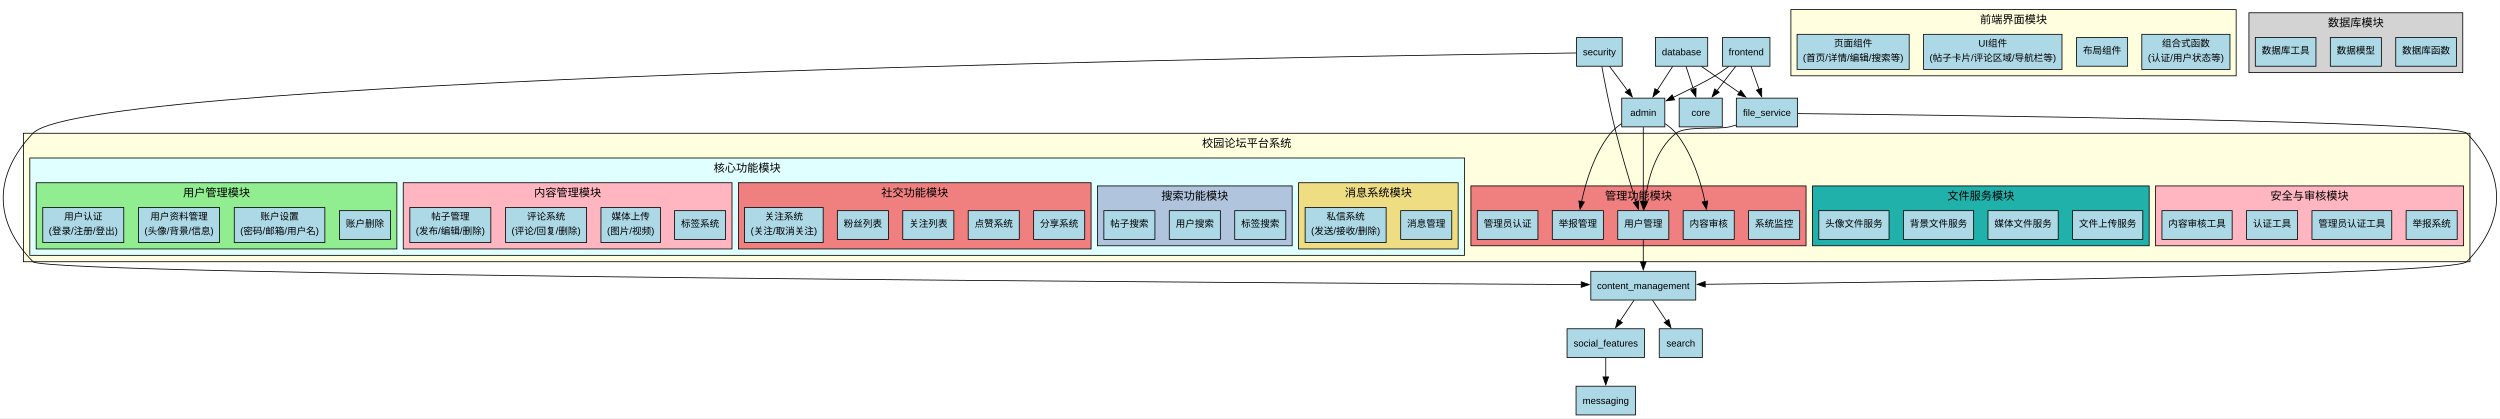
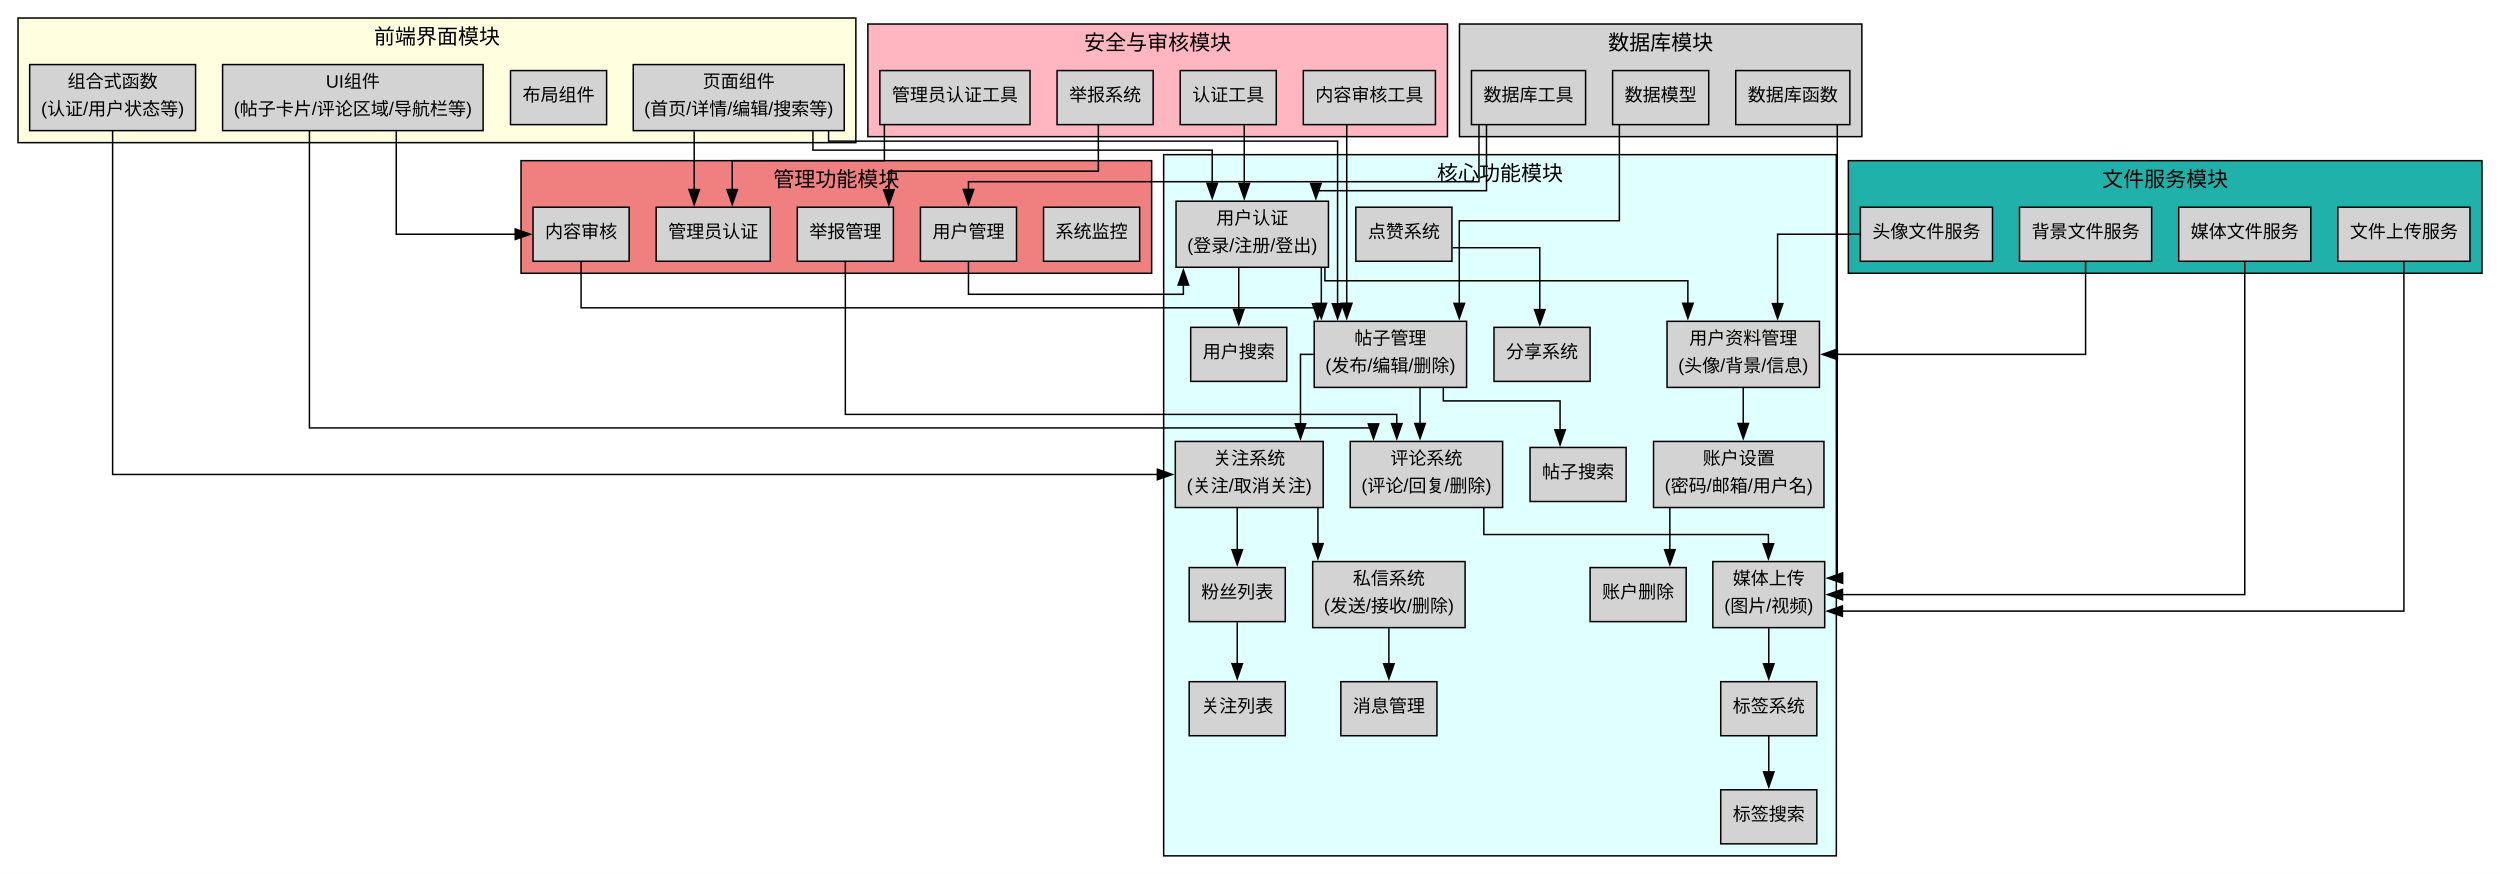
- <svg xmlns="http://www.w3.org/2000/svg" width="3133pt" height="524pt" viewBox="0.00 0.00 3133.00 524.00">
-   <g id="graph0" class="graph" transform="scale(1 1) rotate(0) translate(4 520)">
-     <polygon fill="white" stroke="none" points="-4,4 -4,-520 3128.75,-520 3128.75,4 -4,4" />
+ <svg xmlns="http://www.w3.org/2000/svg" width="1665pt" height="582pt" viewBox="0.00 0.00 1665.00 582.00">
+   <g id="graph0" class="graph" transform="scale(1 1) rotate(0) translate(4 578)">
+     <polygon fill="white" stroke="none" points="-4,4 -4,-578 1661,-578 1661,4 -4,4" />
    <g id="clust1" class="cluster">
-       <polygon fill="lightyellow" stroke="black" points="25.35,-192 25.35,-353 3091.35,-353 3091.35,-192 25.35,-192" />
-       <text xml:space="preserve" text-anchor="middle" x="1558.35" y="-335.7" font-family="Times,serif" font-size="14.00">校园论坛平台系统</text>
-     </g>
-     <g id="clust2" class="cluster">
-       <polygon fill="lightcyan" stroke="black" points="33.35,-200 33.35,-322 1831.35,-322 1831.35,-200 33.35,-200" />
-       <text xml:space="preserve" text-anchor="middle" x="932.35" y="-304.7" font-family="Times,serif" font-size="14.00">核心功能模块</text>
+       <polygon fill="lightyellow" stroke="black" points="8,-483 8,-566 566,-566 566,-483 8,-483" />
+       <text xml:space="preserve" text-anchor="middle" x="287" y="-548.7" font-family="Times,serif" font-size="14.00">前端界面模块</text>
    </g>
    <g id="clust3" class="cluster">
-       <polygon fill="lightgreen" stroke="black" points="41.35,-208 41.35,-291 493.35,-291 493.35,-208 41.35,-208" />
-       <text xml:space="preserve" text-anchor="middle" x="267.35" y="-273.7" font-family="Times,serif" font-size="14.00">用户管理模块</text>
+       <polygon fill="lightcyan" stroke="black" points="771,-8 771,-475 1219,-475 1219,-8 771,-8" />
+       <text xml:space="preserve" text-anchor="middle" x="995" y="-457.7" font-family="Times,serif" font-size="14.00">核心功能模块</text>
    </g>
    <g id="clust4" class="cluster">
-       <polygon fill="lightpink" stroke="black" points="501.35,-208 501.35,-291 913.35,-291 913.35,-208 501.35,-208" />
-       <text xml:space="preserve" text-anchor="middle" x="707.35" y="-273.7" font-family="Times,serif" font-size="14.00">内容管理模块</text>
+       <polygon fill="lightcoral" stroke="black" points="343,-396 343,-471 763,-471 763,-396 343,-396" />
+       <text xml:space="preserve" text-anchor="middle" x="553" y="-453.7" font-family="Times,serif" font-size="14.00">管理功能模块</text>
    </g>
    <g id="clust5" class="cluster">
-       <polygon fill="lightcoral" stroke="black" points="921.35,-208 921.35,-291 1363.35,-291 1363.35,-208 921.35,-208" />
-       <text xml:space="preserve" text-anchor="middle" x="1142.35" y="-273.7" font-family="Times,serif" font-size="14.00">社交功能模块</text>
+       <polygon fill="lightseagreen" stroke="black" points="1227,-396 1227,-471 1649,-471 1649,-396 1227,-396" />
+       <text xml:space="preserve" text-anchor="middle" x="1438" y="-453.7" font-family="Times,serif" font-size="14.00">文件服务模块</text>
    </g>
    <g id="clust6" class="cluster">
-       <polygon fill="lightsteelblue" stroke="black" points="1371.35,-212 1371.35,-287 1615.35,-287 1615.35,-212 1371.35,-212" />
-       <text xml:space="preserve" text-anchor="middle" x="1493.35" y="-269.7" font-family="Times,serif" font-size="14.00">搜索功能模块</text>
+       <polygon fill="lightpink" stroke="black" points="574,-487 574,-562 960,-562 960,-487 574,-487" />
+       <text xml:space="preserve" text-anchor="middle" x="767" y="-544.7" font-family="Times,serif" font-size="14.00">安全与审核模块</text>
    </g>
    <g id="clust7" class="cluster">
-       <polygon fill="#eedd82" stroke="black" points="1623.35,-208 1623.35,-291 1823.35,-291 1823.35,-208 1623.35,-208" />
-       <text xml:space="preserve" text-anchor="middle" x="1723.35" y="-273.7" font-family="Times,serif" font-size="14.00">消息系统模块</text>
-     </g>
-     <g id="clust8" class="cluster">
-       <polygon fill="lightcoral" stroke="black" points="1839.35,-212 1839.35,-287 2259.35,-287 2259.35,-212 1839.35,-212" />
-       <text xml:space="preserve" text-anchor="middle" x="2049.35" y="-269.7" font-family="Times,serif" font-size="14.00">管理功能模块</text>
-     </g>
-     <g id="clust9" class="cluster">
-       <polygon fill="lightseagreen" stroke="black" points="2267.35,-212 2267.35,-287 2689.35,-287 2689.35,-212 2267.35,-212" />
-       <text xml:space="preserve" text-anchor="middle" x="2478.35" y="-269.7" font-family="Times,serif" font-size="14.00">文件服务模块</text>
-     </g>
-     <g id="clust10" class="cluster">
-       <polygon fill="lightpink" stroke="black" points="2697.35,-212 2697.35,-287 3083.35,-287 3083.35,-212 2697.35,-212" />
-       <text xml:space="preserve" text-anchor="middle" x="2890.35" y="-269.7" font-family="Times,serif" font-size="14.00">安全与审核模块</text>
-     </g>
-     <g id="clust11" class="cluster">
-       <polygon fill="lightyellow" stroke="black" points="2240.35,-425 2240.35,-508 2798.35,-508 2798.35,-425 2240.35,-425" />
-       <text xml:space="preserve" text-anchor="middle" x="2519.35" y="-490.7" font-family="Times,serif" font-size="14.00">前端界面模块</text>
-     </g>
-     <g id="clust12" class="cluster">
-       <polygon fill="lightgray" stroke="black" points="2814.35,-429 2814.35,-504 3082.35,-504 3082.35,-429 2814.35,-429" />
-       <text xml:space="preserve" text-anchor="middle" x="2948.35" y="-486.7" font-family="Times,serif" font-size="14.00">数据库模块</text>
+       <polygon fill="lightgray" stroke="black" points="968,-487 968,-562 1236,-562 1236,-487 968,-487" />
+       <text xml:space="preserve" text-anchor="middle" x="1102" y="-544.7" font-family="Times,serif" font-size="14.00">数据库模块</text>
    </g>
    <g id="node1" class="node">
-       <polygon fill="lightblue" stroke="black" points="151.1,-260 49.6,-260 49.6,-216 151.1,-216 151.1,-260" />
-       <text xml:space="preserve" text-anchor="middle" x="100.35" y="-244.6" font-family="Arial" font-size="12.00">用户认证</text>
-       <text xml:space="preserve" text-anchor="middle" x="100.35" y="-226.6" font-family="Arial" font-size="12.00">(登录/注册/登出)</text>
+       <polygon fill="lightgrey" stroke="black" points="558.25,-535 417.75,-535 417.75,-491 558.25,-491 558.25,-535" />
+       <text xml:space="preserve" text-anchor="middle" x="488" y="-519.6" font-family="Arial" font-size="12.00">页面组件</text>
+       <text xml:space="preserve" text-anchor="middle" x="488" y="-501.6" font-family="Arial" font-size="12.00">(首页/详情/编辑/搜索等)</text>
+     </g>
+     <g id="node5" class="node">
+       <polygon fill="lightgrey" stroke="black" points="880.75,-444 779.25,-444 779.25,-400 880.75,-400 880.75,-444" />
+       <text xml:space="preserve" text-anchor="middle" x="830" y="-428.6" font-family="Arial" font-size="12.00">用户认证</text>
+       <text xml:space="preserve" text-anchor="middle" x="830" y="-410.6" font-family="Arial" font-size="12.00">(登录/注册/登出)</text>
+     </g>
+     <g id="edge17" class="edge">
+       <path fill="none" stroke="black" d="M537.42,-490.64C537.42,-483.78 537.42,-478 537.42,-478 537.42,-478 803.33,-478 803.33,-478 803.33,-478 803.33,-455.97 803.33,-455.97" />
+       <polygon fill="black" stroke="black" points="806.83,-455.97 803.33,-445.97 799.83,-455.97 806.83,-455.97" />
+     </g>
+     <g id="node9" class="node">
+       <polygon fill="lightgrey" stroke="black" points="972.75,-364 871.25,-364 871.25,-320 972.75,-320 972.75,-364" />
+       <text xml:space="preserve" text-anchor="middle" x="922" y="-348.6" font-family="Arial" font-size="12.00">帖子管理</text>
+       <text xml:space="preserve" text-anchor="middle" x="922" y="-330.6" font-family="Arial" font-size="12.00">(发布/编辑/删除)</text>
+     </g>
+     <g id="edge18" class="edge">
+       <path fill="none" stroke="black" d="M547.83,-490.73C547.83,-486.83 547.83,-484 547.83,-484 547.83,-484 886.83,-484 886.83,-484 886.83,-484 886.83,-375.7 886.83,-375.7" />
+       <polygon fill="black" stroke="black" points="890.33,-375.7 886.83,-365.7 883.33,-375.7 890.33,-375.7" />
+     </g>
+     <g id="node23" class="node">
+       <polygon fill="lightgrey" stroke="black" points="509,-440 433,-440 433,-404 509,-404 509,-440" />
+       <text xml:space="preserve" text-anchor="middle" x="471" y="-419.6" font-family="Arial" font-size="12.00">管理员认证</text>
+     </g>
+     <g id="edge21" class="edge">
+       <path fill="none" stroke="black" d="M458.33,-490.51C458.33,-490.51 458.33,-451.78 458.33,-451.78" />
+       <polygon fill="black" stroke="black" points="461.83,-451.78 458.33,-441.78 454.83,-451.78 461.83,-451.78" />
    </g>
    <g id="node2" class="node">
-       <polygon fill="lightblue" stroke="black" points="271.1,-260 169.6,-260 169.6,-216 271.1,-216 271.1,-260" />
-       <text xml:space="preserve" text-anchor="middle" x="220.35" y="-244.6" font-family="Arial" font-size="12.00">用户资料管理</text>
-       <text xml:space="preserve" text-anchor="middle" x="220.35" y="-226.6" font-family="Arial" font-size="12.00">(头像/背景/信息)</text>
+       <polygon fill="lightgrey" stroke="black" points="317.75,-535 144.25,-535 144.25,-491 317.75,-491 317.75,-535" />
+       <text xml:space="preserve" text-anchor="middle" x="231" y="-519.6" font-family="Arial" font-size="12.00">UI组件</text>
+       <text xml:space="preserve" text-anchor="middle" x="231" y="-501.6" font-family="Arial" font-size="12.00">(帖子卡片/评论区域/导航栏等)</text>
+     </g>
+     <g id="node10" class="node">
+       <polygon fill="lightgrey" stroke="black" points="996.75,-284 895.25,-284 895.25,-240 996.75,-240 996.75,-284" />
+       <text xml:space="preserve" text-anchor="middle" x="946" y="-268.6" font-family="Arial" font-size="12.00">评论系统</text>
+       <text xml:space="preserve" text-anchor="middle" x="946" y="-250.6" font-family="Arial" font-size="12.00">(评论/回复/删除)</text>
+     </g>
+     <g id="edge19" class="edge">
+       <path fill="none" stroke="black" d="M202.08,-490.69C202.08,-434.76 202.08,-293 202.08,-293 202.08,-293 910.75,-293 910.75,-293 910.75,-293 910.75,-292.12 910.75,-292.12" />
+       <polygon fill="black" stroke="black" points="914.25,-295.71 910.75,-285.71 907.25,-295.71 914.25,-295.71" />
+     </g>
+     <g id="node25" class="node">
+       <polygon fill="lightgrey" stroke="black" points="415,-440 351,-440 351,-404 415,-404 415,-440" />
+       <text xml:space="preserve" text-anchor="middle" x="383" y="-419.6" font-family="Arial" font-size="12.00">内容审核</text>
+     </g>
+     <g id="edge22" class="edge">
+       <path fill="none" stroke="black" d="M259.92,-490.51C259.92,-463.56 259.92,-422 259.92,-422 259.92,-422 339.15,-422 339.15,-422" />
+       <polygon fill="black" stroke="black" points="339.15,-425.5 349.15,-422 339.15,-418.5 339.15,-425.5" />
    </g>
    <g id="node3" class="node">
-       <polygon fill="lightblue" stroke="black" points="403.1,-260 289.6,-260 289.6,-216 403.1,-216 403.1,-260" />
-       <text xml:space="preserve" text-anchor="middle" x="346.35" y="-244.6" font-family="Arial" font-size="12.00">账户设置</text>
-       <text xml:space="preserve" text-anchor="middle" x="346.35" y="-226.6" font-family="Arial" font-size="12.00">(密码/邮箱/用户名)</text>
+       <polygon fill="lightgrey" stroke="black" points="400,-531 336,-531 336,-495 400,-495 400,-531" />
+       <text xml:space="preserve" text-anchor="middle" x="368" y="-510.6" font-family="Arial" font-size="12.00">布局组件</text>
    </g>
    <g id="node4" class="node">
-       <polygon fill="lightblue" stroke="black" points="485.35,-256 421.35,-256 421.35,-220 485.35,-220 485.35,-256" />
-       <text xml:space="preserve" text-anchor="middle" x="453.35" y="-235.6" font-family="Arial" font-size="12.00">账户删除</text>
-     </g>
-     <g id="node5" class="node">
-       <polygon fill="lightblue" stroke="black" points="611.1,-260 509.6,-260 509.6,-216 611.1,-216 611.1,-260" />
-       <text xml:space="preserve" text-anchor="middle" x="560.35" y="-244.6" font-family="Arial" font-size="12.00">帖子管理</text>
-       <text xml:space="preserve" text-anchor="middle" x="560.35" y="-226.6" font-family="Arial" font-size="12.00">(发布/编辑/删除)</text>
+       <polygon fill="lightgrey" stroke="black" points="126.25,-535 15.75,-535 15.75,-491 126.25,-491 126.25,-535" />
+       <text xml:space="preserve" text-anchor="middle" x="71" y="-519.6" font-family="Arial" font-size="12.00">组合式函数</text>
+       <text xml:space="preserve" text-anchor="middle" x="71" y="-501.6" font-family="Arial" font-size="12.00">(认证/用户状态等)</text>
+     </g>
+     <g id="node13" class="node">
+       <polygon fill="lightgrey" stroke="black" points="877.25,-284 778.75,-284 778.75,-240 877.25,-240 877.25,-284" />
+       <text xml:space="preserve" text-anchor="middle" x="828" y="-268.6" font-family="Arial" font-size="12.00">关注系统</text>
+       <text xml:space="preserve" text-anchor="middle" x="828" y="-250.6" font-family="Arial" font-size="12.00">(关注/取消关注)</text>
+     </g>
+     <g id="edge20" class="edge">
+       <path fill="none" stroke="black" d="M71,-490.73C71,-429.3 71,-262 71,-262 71,-262 766.82,-262 766.82,-262" />
+       <polygon fill="black" stroke="black" points="766.82,-265.5 776.82,-262 766.82,-258.5 766.82,-265.5" />
    </g>
    <g id="node6" class="node">
-       <polygon fill="lightblue" stroke="black" points="731.1,-260 629.6,-260 629.6,-216 731.1,-216 731.1,-260" />
-       <text xml:space="preserve" text-anchor="middle" x="680.35" y="-244.6" font-family="Arial" font-size="12.00">评论系统</text>
-       <text xml:space="preserve" text-anchor="middle" x="680.35" y="-226.6" font-family="Arial" font-size="12.00">(评论/回复/删除)</text>
+       <polygon fill="lightgrey" stroke="black" points="1207.75,-364 1106.25,-364 1106.25,-320 1207.75,-320 1207.75,-364" />
+       <text xml:space="preserve" text-anchor="middle" x="1157" y="-348.6" font-family="Arial" font-size="12.00">用户资料管理</text>
+       <text xml:space="preserve" text-anchor="middle" x="1157" y="-330.6" font-family="Arial" font-size="12.00">(头像/背景/信息)</text>
+     </g>
+     <g id="edge1" class="edge">
+       <path fill="none" stroke="black" d="M878.38,-399.8C878.38,-394.83 878.38,-391 878.38,-391 878.38,-391 1120.12,-391 1120.12,-391 1120.12,-391 1120.12,-376.01 1120.12,-376.01" />
+       <polygon fill="black" stroke="black" points="1123.63,-376.01 1120.13,-366.01 1116.63,-376.01 1123.63,-376.01" />
+     </g>
+     <g id="edge11" class="edge">
+       <path fill="none" stroke="black" d="M876,-399.72C876,-399.72 876,-375.96 876,-375.96" />
+       <polygon fill="black" stroke="black" points="879.5,-375.96 876,-365.96 872.5,-375.96 879.5,-375.96" />
+     </g>
+     <g id="node19" class="node">
+       <polygon fill="lightgrey" stroke="black" points="853,-360 789,-360 789,-324 853,-324 853,-360" />
+       <text xml:space="preserve" text-anchor="middle" x="821" y="-339.6" font-family="Arial" font-size="12.00">用户搜索</text>
+     </g>
+     <g id="edge14" class="edge">
+       <path fill="none" stroke="black" d="M821,-399.72C821,-399.72 821,-371.9 821,-371.9" />
+       <polygon fill="black" stroke="black" points="824.5,-371.9 821,-361.9 817.5,-371.9 824.5,-371.9" />
    </g>
    <g id="node7" class="node">
-       <polygon fill="lightblue" stroke="black" points="823.6,-260 749.1,-260 749.1,-216 823.6,-216 823.6,-260" />
-       <text xml:space="preserve" text-anchor="middle" x="786.35" y="-244.6" font-family="Arial" font-size="12.00">媒体上传</text>
-       <text xml:space="preserve" text-anchor="middle" x="786.35" y="-226.6" font-family="Arial" font-size="12.00">(图片/视频)</text>
+       <polygon fill="lightgrey" stroke="black" points="1210.75,-284 1097.25,-284 1097.25,-240 1210.75,-240 1210.75,-284" />
+       <text xml:space="preserve" text-anchor="middle" x="1154" y="-268.6" font-family="Arial" font-size="12.00">账户设置</text>
+       <text xml:space="preserve" text-anchor="middle" x="1154" y="-250.6" font-family="Arial" font-size="12.00">(密码/邮箱/用户名)</text>
+     </g>
+     <g id="edge2" class="edge">
+       <path fill="none" stroke="black" d="M1157,-319.72C1157,-319.72 1157,-295.96 1157,-295.96" />
+       <polygon fill="black" stroke="black" points="1160.5,-295.96 1157,-285.96 1153.5,-295.96 1160.5,-295.96" />
    </g>
    <g id="node8" class="node">
-       <polygon fill="lightblue" stroke="black" points="905.35,-256 841.35,-256 841.35,-220 905.35,-220 905.35,-256" />
-       <text xml:space="preserve" text-anchor="middle" x="873.35" y="-235.6" font-family="Arial" font-size="12.00">标签系统</text>
-     </g>
-     <g id="node9" class="node">
-       <polygon fill="lightblue" stroke="black" points="1027.6,-260 929.1,-260 929.1,-216 1027.6,-216 1027.6,-260" />
-       <text xml:space="preserve" text-anchor="middle" x="978.35" y="-244.6" font-family="Arial" font-size="12.00">关注系统</text>
-       <text xml:space="preserve" text-anchor="middle" x="978.35" y="-226.6" font-family="Arial" font-size="12.00">(关注/取消关注)</text>
-     </g>
-     <g id="node10" class="node">
-       <polygon fill="lightblue" stroke="black" points="1109.35,-256 1045.35,-256 1045.35,-220 1109.35,-220 1109.35,-256" />
-       <text xml:space="preserve" text-anchor="middle" x="1077.35" y="-235.6" font-family="Arial" font-size="12.00">粉丝列表</text>
+       <polygon fill="lightgrey" stroke="black" points="1119,-200 1055,-200 1055,-164 1119,-164 1119,-200" />
+       <text xml:space="preserve" text-anchor="middle" x="1087" y="-179.6" font-family="Arial" font-size="12.00">账户删除</text>
+     </g>
+     <g id="edge3" class="edge">
+       <path fill="none" stroke="black" d="M1108.12,-239.72C1108.12,-239.72 1108.12,-211.9 1108.12,-211.9" />
+       <polygon fill="black" stroke="black" points="1111.63,-211.9 1108.13,-201.9 1104.63,-211.9 1111.63,-211.9" />
+     </g>
+     <g id="edge4" class="edge">
+       <path fill="none" stroke="black" d="M941.75,-319.72C941.75,-319.72 941.75,-295.96 941.75,-295.96" />
+       <polygon fill="black" stroke="black" points="945.25,-295.96 941.75,-285.96 938.25,-295.96 945.25,-295.96" />
+     </g>
+     <g id="edge12" class="edge">
+       <path fill="none" stroke="black" d="M870.96,-342C865.64,-342 862.12,-342 862.12,-342 862.12,-342 862.12,-295.8 862.12,-295.8" />
+       <polygon fill="black" stroke="black" points="865.63,-295.8 862.13,-285.8 858.63,-295.8 865.63,-295.8" />
+     </g>
+     <g id="node18" class="node">
+       <polygon fill="lightgrey" stroke="black" points="1079,-280 1015,-280 1015,-244 1079,-244 1079,-280" />
+       <text xml:space="preserve" text-anchor="middle" x="1047" y="-259.6" font-family="Arial" font-size="12.00">帖子搜索</text>
+     </g>
+     <g id="edge13" class="edge">
+       <path fill="none" stroke="black" d="M957.25,-319.8C957.25,-314.83 957.25,-311 957.25,-311 957.25,-311 1035,-311 1035,-311 1035,-311 1035,-291.76 1035,-291.76" />
+       <polygon fill="black" stroke="black" points="1038.5,-291.76 1035,-281.76 1031.5,-291.76 1038.5,-291.76" />
    </g>
    <g id="node11" class="node">
-       <polygon fill="lightblue" stroke="black" points="1191.35,-256 1127.35,-256 1127.35,-220 1191.35,-220 1191.35,-256" />
-       <text xml:space="preserve" text-anchor="middle" x="1159.35" y="-235.6" font-family="Arial" font-size="12.00">关注列表</text>
+       <polygon fill="lightgrey" stroke="black" points="1211.25,-204 1136.75,-204 1136.75,-160 1211.25,-160 1211.25,-204" />
+       <text xml:space="preserve" text-anchor="middle" x="1174" y="-188.6" font-family="Arial" font-size="12.00">媒体上传</text>
+       <text xml:space="preserve" text-anchor="middle" x="1174" y="-170.6" font-family="Arial" font-size="12.00">(图片/视频)</text>
+     </g>
+     <g id="edge5" class="edge">
+       <path fill="none" stroke="black" d="M984.25,-239.66C984.25,-230.5 984.25,-222 984.25,-222 984.25,-222 1173.75,-222 1173.75,-222 1173.75,-222 1173.75,-215.85 1173.75,-215.85" />
+       <polygon fill="black" stroke="black" points="1177.25,-215.85 1173.75,-205.85 1170.25,-215.85 1177.25,-215.85" />
    </g>
    <g id="node12" class="node">
-       <polygon fill="lightblue" stroke="black" points="1273.35,-256 1209.35,-256 1209.35,-220 1273.35,-220 1273.35,-256" />
-       <text xml:space="preserve" text-anchor="middle" x="1241.35" y="-235.6" font-family="Arial" font-size="12.00">点赞系统</text>
-     </g>
-     <g id="node13" class="node">
-       <polygon fill="lightblue" stroke="black" points="1355.35,-256 1291.35,-256 1291.35,-220 1355.35,-220 1355.35,-256" />
-       <text xml:space="preserve" text-anchor="middle" x="1323.35" y="-235.6" font-family="Arial" font-size="12.00">分享系统</text>
+       <polygon fill="lightgrey" stroke="black" points="1206,-124 1142,-124 1142,-88 1206,-88 1206,-124" />
+       <text xml:space="preserve" text-anchor="middle" x="1174" y="-103.6" font-family="Arial" font-size="12.00">标签系统</text>
+     </g>
+     <g id="edge6" class="edge">
+       <path fill="none" stroke="black" d="M1174,-159.61C1174,-159.61 1174,-135.91 1174,-135.91" />
+       <polygon fill="black" stroke="black" points="1177.5,-135.91 1174,-125.91 1170.5,-135.91 1177.5,-135.91" />
+     </g>
+     <g id="node20" class="node">
+       <polygon fill="lightgrey" stroke="black" points="1206,-52 1142,-52 1142,-16 1206,-16 1206,-52" />
+       <text xml:space="preserve" text-anchor="middle" x="1174" y="-31.6" font-family="Arial" font-size="12.00">标签搜索</text>
+     </g>
+     <g id="edge15" class="edge">
+       <path fill="none" stroke="black" d="M1174,-87.83C1174,-87.83 1174,-63.93 1174,-63.93" />
+       <polygon fill="black" stroke="black" points="1177.5,-63.93 1174,-53.93 1170.5,-63.93 1177.5,-63.93" />
    </g>
    <g id="node14" class="node">
-       <polygon fill="lightblue" stroke="black" points="1443.35,-256 1379.35,-256 1379.35,-220 1443.35,-220 1443.35,-256" />
-       <text xml:space="preserve" text-anchor="middle" x="1411.35" y="-235.6" font-family="Arial" font-size="12.00">帖子搜索</text>
+       <polygon fill="lightgrey" stroke="black" points="852,-200 788,-200 788,-164 852,-164 852,-200" />
+       <text xml:space="preserve" text-anchor="middle" x="820" y="-179.6" font-family="Arial" font-size="12.00">粉丝列表</text>
+     </g>
+     <g id="edge7" class="edge">
+       <path fill="none" stroke="black" d="M820,-239.72C820,-239.72 820,-211.9 820,-211.9" />
+       <polygon fill="black" stroke="black" points="823.5,-211.9 820,-201.9 816.5,-211.9 823.5,-211.9" />
+     </g>
+     <g id="node21" class="node">
+       <polygon fill="lightgrey" stroke="black" points="971.75,-204 870.25,-204 870.25,-160 971.75,-160 971.75,-204" />
+       <text xml:space="preserve" text-anchor="middle" x="921" y="-188.6" font-family="Arial" font-size="12.00">私信系统</text>
+       <text xml:space="preserve" text-anchor="middle" x="921" y="-170.6" font-family="Arial" font-size="12.00">(发送/接收/删除)</text>
+     </g>
+     <g id="edge16" class="edge">
+       <path fill="none" stroke="black" d="M873.75,-239.72C873.75,-239.72 873.75,-215.96 873.75,-215.96" />
+       <polygon fill="black" stroke="black" points="877.25,-215.96 873.75,-205.96 870.25,-215.96 877.25,-215.96" />
    </g>
    <g id="node15" class="node">
-       <polygon fill="lightblue" stroke="black" points="1525.35,-256 1461.35,-256 1461.35,-220 1525.35,-220 1525.35,-256" />
-       <text xml:space="preserve" text-anchor="middle" x="1493.35" y="-235.6" font-family="Arial" font-size="12.00">用户搜索</text>
+       <polygon fill="lightgrey" stroke="black" points="852,-124 788,-124 788,-88 852,-88 852,-124" />
+       <text xml:space="preserve" text-anchor="middle" x="820" y="-103.6" font-family="Arial" font-size="12.00">关注列表</text>
+     </g>
+     <g id="edge8" class="edge">
+       <path fill="none" stroke="black" d="M820,-163.6C820,-163.6 820,-136.01 820,-136.01" />
+       <polygon fill="black" stroke="black" points="823.5,-136 820,-126.01 816.5,-136.01 823.5,-136" />
    </g>
    <g id="node16" class="node">
-       <polygon fill="lightblue" stroke="black" points="1607.35,-256 1543.35,-256 1543.35,-220 1607.35,-220 1607.35,-256" />
-       <text xml:space="preserve" text-anchor="middle" x="1575.35" y="-235.6" font-family="Arial" font-size="12.00">标签搜索</text>
+       <polygon fill="lightgrey" stroke="black" points="963,-440 899,-440 899,-404 963,-404 963,-440" />
+       <text xml:space="preserve" text-anchor="middle" x="931" y="-419.6" font-family="Arial" font-size="12.00">点赞系统</text>
    </g>
    <g id="node17" class="node">
-       <polygon fill="lightblue" stroke="black" points="1733.1,-260 1631.6,-260 1631.6,-216 1733.1,-216 1733.1,-260" />
-       <text xml:space="preserve" text-anchor="middle" x="1682.35" y="-244.6" font-family="Arial" font-size="12.00">私信系统</text>
-       <text xml:space="preserve" text-anchor="middle" x="1682.35" y="-226.6" font-family="Arial" font-size="12.00">(发送/接收/删除)</text>
-     </g>
-     <g id="node18" class="node">
-       <polygon fill="lightblue" stroke="black" points="1815.35,-256 1751.35,-256 1751.35,-220 1815.35,-220 1815.35,-256" />
-       <text xml:space="preserve" text-anchor="middle" x="1783.35" y="-235.6" font-family="Arial" font-size="12.00">消息管理</text>
-     </g>
-     <g id="node19" class="node">
-       <polygon fill="lightblue" stroke="black" points="1923.35,-256 1847.35,-256 1847.35,-220 1923.35,-220 1923.35,-256" />
-       <text xml:space="preserve" text-anchor="middle" x="1885.35" y="-235.6" font-family="Arial" font-size="12.00">管理员认证</text>
-     </g>
-     <g id="node20" class="node">
-       <polygon fill="lightblue" stroke="black" points="2087.35,-256 2023.35,-256 2023.35,-220 2087.35,-220 2087.35,-256" />
-       <text xml:space="preserve" text-anchor="middle" x="2055.35" y="-235.6" font-family="Arial" font-size="12.00">用户管理</text>
-     </g>
-     <g id="node39" class="node">
-       <polygon fill="lightblue" stroke="black" points="2121.1,-180 1989.6,-180 1989.6,-144 2121.1,-144 2121.1,-180" />
-       <text xml:space="preserve" text-anchor="middle" x="2055.35" y="-157.72" font-family="Arial" font-size="12.00">content_management</text>
-     </g>
-     <g id="edge1" class="edge">
-       <path fill="none" stroke="black" d="M2055.35,-219.84C2055.35,-211.49 2055.35,-201.23 2055.35,-191.74" />
-       <polygon fill="black" stroke="black" points="2058.85,-191.84 2055.35,-181.84 2051.85,-191.84 2058.85,-191.84" />
-     </g>
-     <g id="node21" class="node">
-       <polygon fill="lightblue" stroke="black" points="2169.35,-256 2105.35,-256 2105.35,-220 2169.35,-220 2169.35,-256" />
-       <text xml:space="preserve" text-anchor="middle" x="2137.35" y="-235.6" font-family="Arial" font-size="12.00">内容审核</text>
+       <polygon fill="lightgrey" stroke="black" points="1055,-360 991,-360 991,-324 1055,-324 1055,-360" />
+       <text xml:space="preserve" text-anchor="middle" x="1023" y="-339.6" font-family="Arial" font-size="12.00">分享系统</text>
+     </g>
+     <g id="edge9" class="edge">
+       <path fill="none" stroke="black" d="M963.42,-413C989.38,-413 1021.5,-413 1021.5,-413 1021.5,-413 1021.5,-371.8 1021.5,-371.8" />
+       <polygon fill="black" stroke="black" points="1025,-371.8 1021.5,-361.8 1018,-371.8 1025,-371.8" />
    </g>
    <g id="node22" class="node">
-       <polygon fill="lightblue" stroke="black" points="2005.35,-256 1941.35,-256 1941.35,-220 2005.35,-220 2005.35,-256" />
-       <text xml:space="preserve" text-anchor="middle" x="1973.35" y="-235.6" font-family="Arial" font-size="12.00">举报管理</text>
-     </g>
-     <g id="node23" class="node">
-       <polygon fill="lightblue" stroke="black" points="2251.35,-256 2187.35,-256 2187.35,-220 2251.35,-220 2251.35,-256" />
-       <text xml:space="preserve" text-anchor="middle" x="2219.35" y="-235.6" font-family="Arial" font-size="12.00">系统监控</text>
+       <polygon fill="lightgrey" stroke="black" points="953,-124 889,-124 889,-88 953,-88 953,-124" />
+       <text xml:space="preserve" text-anchor="middle" x="921" y="-103.6" font-family="Arial" font-size="12.00">消息管理</text>
+     </g>
+     <g id="edge10" class="edge">
+       <path fill="none" stroke="black" d="M921,-159.61C921,-159.61 921,-135.91 921,-135.91" />
+       <polygon fill="black" stroke="black" points="924.5,-135.91 921,-125.91 917.5,-135.91 924.5,-135.91" />
    </g>
    <g id="node24" class="node">
-       <polygon fill="lightblue" stroke="black" points="2363.35,-256 2275.35,-256 2275.35,-220 2363.35,-220 2363.35,-256" />
-       <text xml:space="preserve" text-anchor="middle" x="2319.35" y="-235.6" font-family="Arial" font-size="12.00">头像文件服务</text>
-     </g>
-     <g id="node25" class="node">
-       <polygon fill="lightblue" stroke="black" points="2469.35,-256 2381.35,-256 2381.35,-220 2469.35,-220 2469.35,-256" />
-       <text xml:space="preserve" text-anchor="middle" x="2425.35" y="-235.6" font-family="Arial" font-size="12.00">背景文件服务</text>
+       <polygon fill="lightgrey" stroke="black" points="673,-440 609,-440 609,-404 673,-404 673,-440" />
+       <text xml:space="preserve" text-anchor="middle" x="641" y="-419.6" font-family="Arial" font-size="12.00">用户管理</text>
+     </g>
+     <g id="edge31" class="edge">
+       <path fill="none" stroke="black" d="M641,-403.87C641,-393.29 641,-382 641,-382 641,-382 784.12,-382 784.12,-382 784.12,-382 784.12,-388.15 784.12,-388.15" />
+       <polygon fill="black" stroke="black" points="780.63,-388.15 784.13,-398.15 787.63,-388.15 780.63,-388.15" />
+     </g>
+     <g id="edge32" class="edge">
+       <path fill="none" stroke="black" d="M383,-403.75C383,-389.82 383,-373 383,-373 383,-373 873.62,-373 873.62,-373 873.62,-373 873.62,-372.12 873.62,-372.12" />
+       <polygon fill="black" stroke="black" points="877.13,-375.71 873.63,-365.71 870.13,-375.71 877.13,-375.71" />
    </g>
    <g id="node26" class="node">
-       <polygon fill="lightblue" stroke="black" points="2575.35,-256 2487.35,-256 2487.35,-220 2575.35,-220 2575.35,-256" />
-       <text xml:space="preserve" text-anchor="middle" x="2531.35" y="-235.6" font-family="Arial" font-size="12.00">媒体文件服务</text>
+       <polygon fill="lightgrey" stroke="black" points="591,-440 527,-440 527,-404 591,-404 591,-440" />
+       <text xml:space="preserve" text-anchor="middle" x="559" y="-419.6" font-family="Arial" font-size="12.00">举报管理</text>
+     </g>
+     <g id="edge33" class="edge">
+       <path fill="none" stroke="black" d="M559,-403.51C559,-369.85 559,-302 559,-302 559,-302 926.25,-302 926.25,-302 926.25,-302 926.25,-295.85 926.25,-295.85" />
+       <polygon fill="black" stroke="black" points="929.75,-295.85 926.25,-285.85 922.75,-295.85 929.75,-295.85" />
    </g>
    <g id="node27" class="node">
-       <polygon fill="lightblue" stroke="black" points="2681.35,-256 2593.35,-256 2593.35,-220 2681.35,-220 2681.35,-256" />
-       <text xml:space="preserve" text-anchor="middle" x="2637.35" y="-235.6" font-family="Arial" font-size="12.00">文件上传服务</text>
+       <polygon fill="lightgrey" stroke="black" points="755,-440 691,-440 691,-404 755,-404 755,-440" />
+       <text xml:space="preserve" text-anchor="middle" x="723" y="-419.6" font-family="Arial" font-size="12.00">系统监控</text>
    </g>
    <g id="node28" class="node">
-       <polygon fill="lightblue" stroke="black" points="2793.35,-256 2705.35,-256 2705.35,-220 2793.35,-220 2793.35,-256" />
-       <text xml:space="preserve" text-anchor="middle" x="2749.35" y="-235.6" font-family="Arial" font-size="12.00">内容审核工具</text>
+       <polygon fill="lightgrey" stroke="black" points="1323,-440 1235,-440 1235,-404 1323,-404 1323,-440" />
+       <text xml:space="preserve" text-anchor="middle" x="1279" y="-419.6" font-family="Arial" font-size="12.00">头像文件服务</text>
+     </g>
+     <g id="edge23" class="edge">
+       <path fill="none" stroke="black" d="M1234.66,-422C1208.26,-422 1179.88,-422 1179.88,-422 1179.88,-422 1179.88,-375.8 1179.88,-375.8" />
+       <polygon fill="black" stroke="black" points="1183.38,-375.8 1179.88,-365.8 1176.38,-375.8 1183.38,-375.8" />
    </g>
    <g id="node29" class="node">
-       <polygon fill="lightblue" stroke="black" points="2875.35,-256 2811.35,-256 2811.35,-220 2875.35,-220 2875.35,-256" />
-       <text xml:space="preserve" text-anchor="middle" x="2843.35" y="-235.6" font-family="Arial" font-size="12.00">认证工具</text>
+       <polygon fill="lightgrey" stroke="black" points="1429,-440 1341,-440 1341,-404 1429,-404 1429,-440" />
+       <text xml:space="preserve" text-anchor="middle" x="1385" y="-419.6" font-family="Arial" font-size="12.00">背景文件服务</text>
+     </g>
+     <g id="edge24" class="edge">
+       <path fill="none" stroke="black" d="M1385,-403.85C1385,-380.24 1385,-342 1385,-342 1385,-342 1219.68,-342 1219.68,-342" />
+       <polygon fill="black" stroke="black" points="1219.68,-338.5 1209.68,-342 1219.68,-345.5 1219.68,-338.5" />
    </g>
    <g id="node30" class="node">
-       <polygon fill="lightblue" stroke="black" points="2993.35,-256 2893.35,-256 2893.35,-220 2993.35,-220 2993.35,-256" />
-       <text xml:space="preserve" text-anchor="middle" x="2943.35" y="-235.6" font-family="Arial" font-size="12.00">管理员认证工具</text>
+       <polygon fill="lightgrey" stroke="black" points="1535,-440 1447,-440 1447,-404 1535,-404 1535,-440" />
+       <text xml:space="preserve" text-anchor="middle" x="1491" y="-419.6" font-family="Arial" font-size="12.00">媒体文件服务</text>
+     </g>
+     <g id="edge25" class="edge">
+       <path fill="none" stroke="black" d="M1491,-403.57C1491,-347.37 1491,-182 1491,-182 1491,-182 1223.12,-182 1223.12,-182" />
+       <polygon fill="black" stroke="black" points="1223.12,-178.5 1213.12,-182 1223.12,-185.5 1223.12,-178.5" />
    </g>
    <g id="node31" class="node">
-       <polygon fill="lightblue" stroke="black" points="3075.35,-256 3011.35,-256 3011.35,-220 3075.35,-220 3075.35,-256" />
-       <text xml:space="preserve" text-anchor="middle" x="3043.35" y="-235.6" font-family="Arial" font-size="12.00">举报系统</text>
+       <polygon fill="lightgrey" stroke="black" points="1641,-440 1553,-440 1553,-404 1641,-404 1641,-440" />
+       <text xml:space="preserve" text-anchor="middle" x="1597" y="-419.6" font-family="Arial" font-size="12.00">文件上传服务</text>
+     </g>
+     <g id="edge26" class="edge">
+       <path fill="none" stroke="black" d="M1597,-403.54C1597,-345.58 1597,-171 1597,-171 1597,-171 1223.05,-171 1223.05,-171" />
+       <polygon fill="black" stroke="black" points="1223.05,-167.5 1213.05,-171 1223.05,-174.5 1223.05,-167.5" />
    </g>
    <g id="node32" class="node">
-       <polygon fill="lightblue" stroke="black" points="2388.6,-477 2248.1,-477 2248.1,-433 2388.6,-433 2388.6,-477" />
-       <text xml:space="preserve" text-anchor="middle" x="2318.35" y="-461.6" font-family="Arial" font-size="12.00">页面组件</text>
-       <text xml:space="preserve" text-anchor="middle" x="2318.35" y="-443.6" font-family="Arial" font-size="12.00">(首页/详情/编辑/搜索等)</text>
+       <polygon fill="lightgrey" stroke="black" points="952,-531 864,-531 864,-495 952,-495 952,-531" />
+       <text xml:space="preserve" text-anchor="middle" x="908" y="-510.6" font-family="Arial" font-size="12.00">内容审核工具</text>
+     </g>
+     <g id="edge27" class="edge">
+       <path fill="none" stroke="black" d="M892.92,-494.7C892.92,-494.7 892.92,-375.99 892.92,-375.99" />
+       <polygon fill="black" stroke="black" points="896.42,-375.99 892.92,-365.99 889.42,-375.99 896.42,-375.99" />
    </g>
    <g id="node33" class="node">
-       <polygon fill="lightblue" stroke="black" points="2580.1,-477 2406.6,-477 2406.6,-433 2580.1,-433 2580.1,-477" />
-       <text xml:space="preserve" text-anchor="middle" x="2493.35" y="-461.6" font-family="Arial" font-size="12.00">UI组件</text>
-       <text xml:space="preserve" text-anchor="middle" x="2493.35" y="-443.6" font-family="Arial" font-size="12.00">(帖子卡片/评论区域/导航栏等)</text>
+       <polygon fill="lightgrey" stroke="black" points="846,-531 782,-531 782,-495 846,-495 846,-531" />
+       <text xml:space="preserve" text-anchor="middle" x="814" y="-510.6" font-family="Arial" font-size="12.00">认证工具</text>
+     </g>
+     <g id="edge28" class="edge">
+       <path fill="none" stroke="black" d="M824.67,-494.58C824.67,-494.58 824.67,-455.76 824.67,-455.76" />
+       <polygon fill="black" stroke="black" points="828.17,-455.76 824.67,-445.76 821.17,-455.76 828.17,-455.76" />
    </g>
    <g id="node34" class="node">
-       <polygon fill="lightblue" stroke="black" points="2662.35,-473 2598.35,-473 2598.35,-437 2662.35,-437 2662.35,-473" />
-       <text xml:space="preserve" text-anchor="middle" x="2630.35" y="-452.6" font-family="Arial" font-size="12.00">布局组件</text>
+       <polygon fill="lightgrey" stroke="black" points="682,-531 582,-531 582,-495 682,-495 682,-531" />
+       <text xml:space="preserve" text-anchor="middle" x="632" y="-510.6" font-family="Arial" font-size="12.00">管理员认证工具</text>
+     </g>
+     <g id="edge29" class="edge">
+       <path fill="none" stroke="black" d="M585,-494.94C585,-483.56 585,-471 585,-471 585,-471 483.67,-471 483.67,-471 483.67,-471 483.67,-451.76 483.67,-451.76" />
+       <polygon fill="black" stroke="black" points="487.17,-451.76 483.67,-441.76 480.17,-451.76 487.17,-451.76" />
    </g>
    <g id="node35" class="node">
-       <polygon fill="lightblue" stroke="black" points="2790.6,-477 2680.1,-477 2680.1,-433 2790.6,-433 2790.6,-477" />
-       <text xml:space="preserve" text-anchor="middle" x="2735.35" y="-461.6" font-family="Arial" font-size="12.00">组合式函数</text>
-       <text xml:space="preserve" text-anchor="middle" x="2735.35" y="-443.6" font-family="Arial" font-size="12.00">(认证/用户状态等)</text>
+       <polygon fill="lightgrey" stroke="black" points="764,-531 700,-531 700,-495 764,-495 764,-531" />
+       <text xml:space="preserve" text-anchor="middle" x="732" y="-510.6" font-family="Arial" font-size="12.00">举报系统</text>
+     </g>
+     <g id="edge30" class="edge">
+       <path fill="none" stroke="black" d="M727.5,-494.75C727.5,-480.82 727.5,-464 727.5,-464 727.5,-464 588,-464 588,-464 588,-464 588,-451.57 588,-451.57" />
+       <polygon fill="black" stroke="black" points="591.5,-451.57 588,-441.57 584.5,-451.57 591.5,-451.57" />
    </g>
    <g id="node36" class="node">
-       <polygon fill="lightblue" stroke="black" points="2898.35,-473 2822.35,-473 2822.35,-437 2898.35,-437 2898.35,-473" />
-       <text xml:space="preserve" text-anchor="middle" x="2860.35" y="-452.6" font-family="Arial" font-size="12.00">数据库工具</text>
+       <polygon fill="lightgrey" stroke="black" points="1052,-531 976,-531 976,-495 1052,-495 1052,-531" />
+       <text xml:space="preserve" text-anchor="middle" x="1014" y="-510.6" font-family="Arial" font-size="12.00">数据库工具</text>
+     </g>
+     <g id="edge34" class="edge">
+       <path fill="none" stroke="black" d="M986,-494.73C986,-476.44 986,-451 986,-451 986,-451 872.38,-451 872.38,-451 872.38,-451 872.38,-450.33 872.38,-450.33" />
+       <polygon fill="black" stroke="black" points="875.88,-455.79 872.38,-445.79 868.88,-455.79 875.88,-455.79" />
+     </g>
+     <g id="edge37" class="edge">
+       <path fill="none" stroke="black" d="M981,-494.66C981,-478.33 981,-457 981,-457 981,-457 641,-457 641,-457 641,-457 641,-451.83 641,-451.83" />
+       <polygon fill="black" stroke="black" points="644.5,-451.83 641,-441.83 637.5,-451.83 644.5,-451.83" />
    </g>
    <g id="node37" class="node">
-       <polygon fill="lightblue" stroke="black" points="2980.35,-473 2916.35,-473 2916.35,-437 2980.35,-437 2980.35,-473" />
-       <text xml:space="preserve" text-anchor="middle" x="2948.35" y="-452.6" font-family="Arial" font-size="12.00">数据模型</text>
+       <polygon fill="lightgrey" stroke="black" points="1134,-531 1070,-531 1070,-495 1134,-495 1134,-531" />
+       <text xml:space="preserve" text-anchor="middle" x="1102" y="-510.6" font-family="Arial" font-size="12.00">数据模型</text>
+     </g>
+     <g id="edge35" class="edge">
+       <path fill="none" stroke="black" d="M1074.5,-494.8C1074.5,-470.64 1074.5,-431 1074.5,-431 1074.5,-431 967.88,-431 967.88,-431 967.88,-431 967.88,-375.97 967.88,-375.97" />
+       <polygon fill="black" stroke="black" points="971.38,-375.97 967.88,-365.97 964.38,-375.97 971.38,-375.97" />
    </g>
    <g id="node38" class="node">
-       <polygon fill="lightblue" stroke="black" points="3074.35,-473 2998.35,-473 2998.35,-437 3074.35,-437 3074.35,-473" />
-       <text xml:space="preserve" text-anchor="middle" x="3036.35" y="-452.6" font-family="Arial" font-size="12.00">数据库函数</text>
-     </g>
-     <g id="node40" class="node">
-       <polygon fill="lightblue" stroke="black" points="2056.85,-108 1959.85,-108 1959.85,-72 2056.85,-72 2056.85,-108" />
-       <text xml:space="preserve" text-anchor="middle" x="2008.35" y="-85.72" font-family="Arial" font-size="12.00">social_features</text>
-     </g>
-     <g id="edge2" class="edge">
-       <path fill="none" stroke="black" d="M2043.73,-143.7C2038.44,-135.81 2032.05,-126.3 2026.17,-117.55" />
-       <polygon fill="black" stroke="black" points="2029.16,-115.71 2020.68,-109.36 2023.34,-119.61 2029.16,-115.71" />
-     </g>
-     <g id="node42" class="node">
-       <polygon fill="lightblue" stroke="black" points="2129.35,-108 2075.35,-108 2075.35,-72 2129.35,-72 2129.35,-108" />
-       <text xml:space="preserve" text-anchor="middle" x="2102.35" y="-85.72" font-family="Arial" font-size="12.00">search</text>
-     </g>
-     <g id="edge4" class="edge">
-       <path fill="none" stroke="black" d="M2066.97,-143.7C2072.26,-135.81 2078.64,-126.3 2084.52,-117.55" />
-       <polygon fill="black" stroke="black" points="2087.35,-119.61 2090.02,-109.36 2081.54,-115.71 2087.35,-119.61" />
-     </g>
-     <g id="node41" class="node">
-       <polygon fill="lightblue" stroke="black" points="2045.6,-36 1971.1,-36 1971.1,0 2045.6,0 2045.6,-36" />
-       <text xml:space="preserve" text-anchor="middle" x="2008.35" y="-13.72" font-family="Arial" font-size="12.00">messaging</text>
-     </g>
-     <g id="edge3" class="edge">
-       <path fill="none" stroke="black" d="M2008.35,-71.7C2008.35,-64.41 2008.35,-55.73 2008.35,-47.54" />
-       <polygon fill="black" stroke="black" points="2011.85,-47.62 2008.35,-37.62 2004.85,-47.62 2011.85,-47.62" />
-     </g>
-     <g id="node43" class="node">
-       <polygon fill="lightblue" stroke="black" points="2214.1,-473 2154.6,-473 2154.6,-437 2214.1,-437 2214.1,-473" />
-       <text xml:space="preserve" text-anchor="middle" x="2184.35" y="-450.73" font-family="Arial" font-size="12.00">frontend</text>
-     </g>
-     <g id="node44" class="node">
-       <polygon fill="lightblue" stroke="black" points="2154.35,-397 2100.35,-397 2100.35,-361 2154.35,-361 2154.35,-397" />
-       <text xml:space="preserve" text-anchor="middle" x="2127.35" y="-374.73" font-family="Arial" font-size="12.00">core</text>
-     </g>
-     <g id="edge5" class="edge">
-       <path fill="none" stroke="black" d="M2171.13,-436.84C2164.13,-427.75 2155.38,-416.4 2147.55,-406.23" />
-       <polygon fill="black" stroke="black" points="2150.49,-404.31 2141.62,-398.53 2144.95,-408.58 2150.49,-404.31" />
-     </g>
-     <g id="node45" class="node">
-       <polygon fill="lightblue" stroke="black" points="2082.35,-397 2028.35,-397 2028.35,-361 2082.35,-361 2082.35,-397" />
-       <text xml:space="preserve" text-anchor="middle" x="2055.35" y="-374.73" font-family="Arial" font-size="12.00">admin</text>
-     </g>
-     <g id="edge6" class="edge">
-       <path fill="none" stroke="black" d="M2162.54,-436.74C2157.06,-432.7 2151.1,-428.54 2145.35,-425 2135.78,-419.11 2113.12,-407.79 2092.93,-397.97" />
-       <polygon fill="black" stroke="black" points="2094.57,-394.88 2084.04,-393.67 2091.52,-401.18 2094.57,-394.88" />
-     </g>
-     <g id="node46" class="node">
-       <polygon fill="lightblue" stroke="black" points="2248.72,-397 2171.97,-397 2171.97,-361 2248.72,-361 2248.72,-397" />
-       <text xml:space="preserve" text-anchor="middle" x="2210.35" y="-374.73" font-family="Arial" font-size="12.00">file_service</text>
-     </g>
-     <g id="edge7" class="edge">
-       <path fill="none" stroke="black" d="M2190.38,-436.84C2193.37,-428.31 2197.07,-417.78 2200.47,-408.11" />
-       <polygon fill="black" stroke="black" points="2203.74,-409.35 2203.76,-398.75 2197.14,-407.03 2203.74,-409.35" />
-     </g>
-     <g id="edge8" class="edge">
-       <path fill="none" stroke="black" d="M2055.35,-360.68C2055.35,-337.35 2055.35,-295.53 2055.35,-267.53" />
-       <polygon fill="black" stroke="black" points="2058.85,-267.62 2055.35,-257.62 2051.85,-267.62 2058.85,-267.62" />
-     </g>
-     <g id="edge9" class="edge">
-       <path fill="none" stroke="black" d="M2082.56,-365.03C2087.65,-361.66 2092.55,-357.65 2096.35,-353 2116.68,-328.07 2127.36,-292.23 2132.65,-267.42" />
-       <polygon fill="black" stroke="black" points="2136.07,-268.19 2134.55,-257.71 2129.2,-266.85 2136.07,-268.19" />
-     </g>
-     <g id="edge10" class="edge">
-       <path fill="none" stroke="black" d="M2028.13,-365.03C2023.04,-361.66 2018.14,-357.65 2014.35,-353 1994.01,-328.07 1983.34,-292.23 1978.04,-267.42" />
-       <polygon fill="black" stroke="black" points="1981.5,-266.85 1976.15,-257.71 1974.63,-268.19 1981.5,-266.85" />
-     </g>
-     <g id="edge11" class="edge">
-       <path fill="none" stroke="black" d="M2171.57,-363.2C2168.81,-362.39 2166.05,-361.64 2163.35,-361 2148.76,-357.54 2108.08,-362.34 2096.35,-353 2070.37,-332.33 2060.84,-293.82 2057.35,-267.32" />
-       <polygon fill="black" stroke="black" points="2060.86,-267.16 2056.3,-257.6 2053.9,-267.92 2060.86,-267.16" />
-     </g>
-     <g id="edge12" class="edge">
-       <path fill="none" stroke="black" d="M2249.01,-377.63C2416.59,-375.91 3072.53,-368.24 3087.35,-353 3137.22,-301.69 3137.23,-243.3 3087.35,-192 3070.74,-174.92 2369.69,-166.21 2132.7,-163.74" />
-       <polygon fill="black" stroke="black" points="2132.98,-160.25 2122.95,-163.64 2132.91,-167.25 2132.98,-160.25" />
-     </g>
-     <g id="node47" class="node">
-       <polygon fill="lightblue" stroke="black" points="2028.97,-473 1971.72,-473 1971.72,-437 2028.97,-437 2028.97,-473" />
-       <text xml:space="preserve" text-anchor="middle" x="2000.35" y="-450.73" font-family="Arial" font-size="12.00">security</text>
-     </g>
-     <g id="edge13" class="edge">
-       <path fill="none" stroke="black" d="M2003.41,-436.76C2006.85,-418.02 2012.81,-387.22 2019.35,-361 2027.46,-328.44 2038.62,-291.56 2046.36,-266.95" />
-       <polygon fill="black" stroke="black" points="2049.61,-268.28 2049.29,-257.69 2042.94,-266.17 2049.61,-268.28" />
-     </g>
-     <g id="edge14" class="edge">
-       <path fill="none" stroke="black" d="M1971.42,-453.63C1733.54,-450.5 107.04,-426.38 37.35,-353 -11.93,-301.12 -12.89,-242.96 37.35,-192 54.69,-174.4 1609.59,-165.29 1977.8,-163.38" />
-       <polygon fill="black" stroke="black" points="1977.62,-166.88 1987.61,-163.33 1977.59,-159.88 1977.62,-166.88" />
-     </g>
-     <g id="edge15" class="edge">
-       <path fill="none" stroke="black" d="M2013.1,-436.84C2019.79,-427.84 2028.12,-416.63 2035.62,-406.54" />
-       <polygon fill="black" stroke="black" points="2038.41,-408.65 2041.57,-398.54 2032.79,-404.48 2038.41,-408.65" />
-     </g>
-     <g id="node48" class="node">
-       <polygon fill="lightblue" stroke="black" points="2136.1,-473 2070.6,-473 2070.6,-437 2136.1,-437 2136.1,-473" />
-       <text xml:space="preserve" text-anchor="middle" x="2103.35" y="-450.73" font-family="Arial" font-size="12.00">database</text>
-     </g>
-     <g id="edge16" class="edge">
-       <path fill="none" stroke="black" d="M2108.91,-436.84C2111.68,-428.31 2115.1,-417.78 2118.23,-408.11" />
-       <polygon fill="black" stroke="black" points="2121.5,-409.36 2121.26,-398.77 2114.85,-407.2 2121.5,-409.36" />
-     </g>
-     <g id="edge17" class="edge">
-       <path fill="none" stroke="black" d="M2092.21,-436.84C2086.44,-427.93 2079.25,-416.86 2072.77,-406.85" />
-       <polygon fill="black" stroke="black" points="2075.79,-405.08 2067.41,-398.6 2069.92,-408.89 2075.79,-405.08" />
-     </g>
-     <g id="edge18" class="edge">
-       <path fill="none" stroke="black" d="M2128.43,-436.65C2142.55,-426.89 2160.39,-414.55 2175.81,-403.88" />
-       <polygon fill="black" stroke="black" points="2177.57,-406.93 2183.8,-398.36 2173.59,-401.17 2177.57,-406.93" />
+       <polygon fill="lightgrey" stroke="black" points="1228,-531 1152,-531 1152,-495 1228,-495 1228,-531" />
+       <text xml:space="preserve" text-anchor="middle" x="1190" y="-510.6" font-family="Arial" font-size="12.00">数据库函数</text>
+     </g>
+     <g id="edge36" class="edge">
+       <path fill="none" stroke="black" d="M1219.62,-494.88C1219.62,-427.18 1219.62,-193 1219.62,-193 1219.62,-193 1218.83,-193 1218.83,-193" />
+       <polygon fill="black" stroke="black" points="1223.19,-189.5 1213.19,-193 1223.19,-196.5 1223.19,-189.5" />
    </g>
  </g>
</svg>
